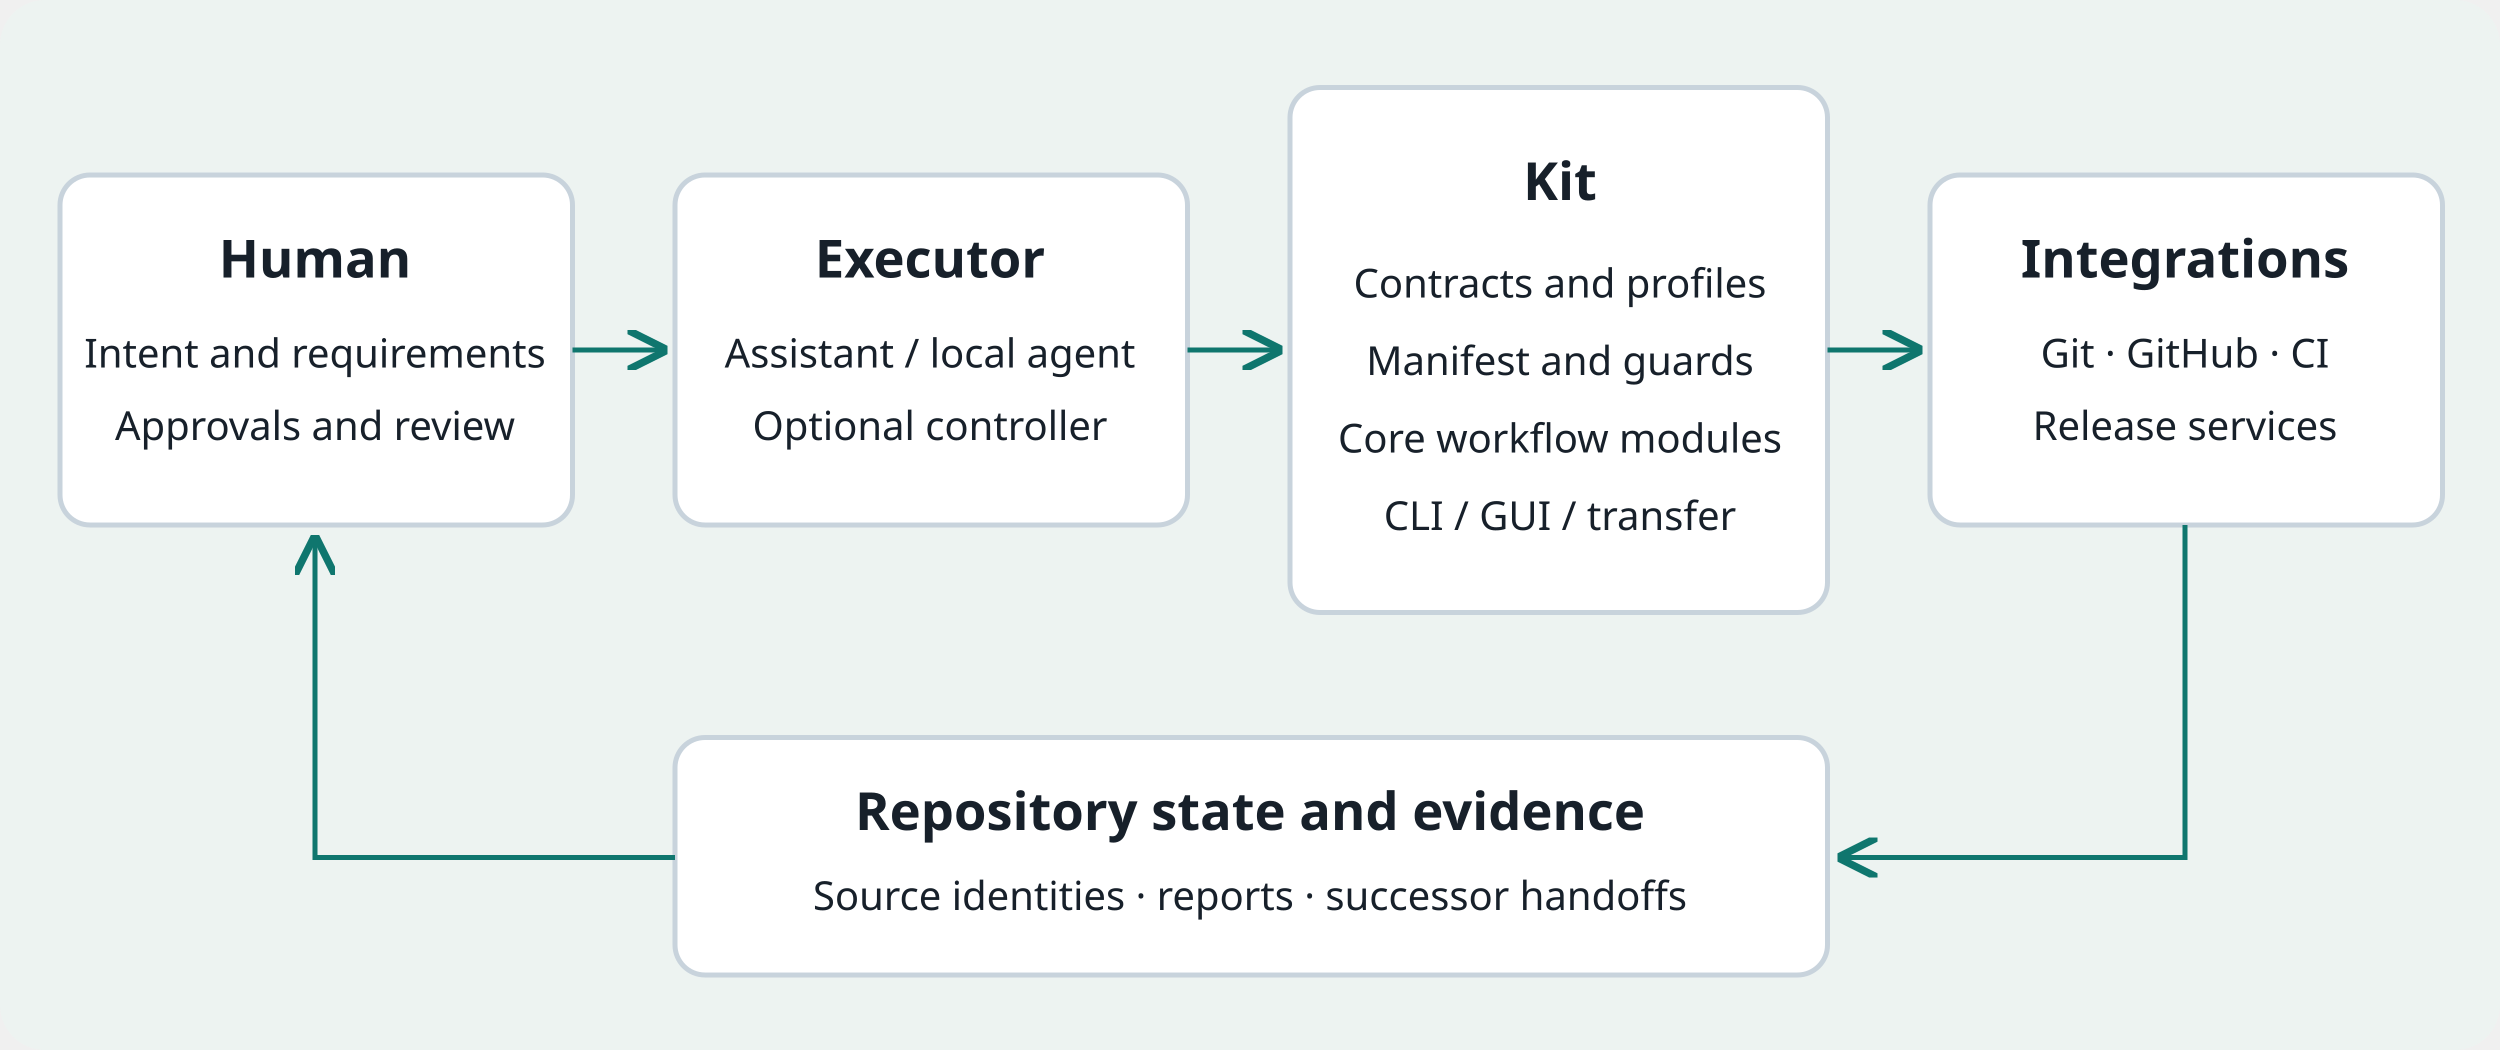
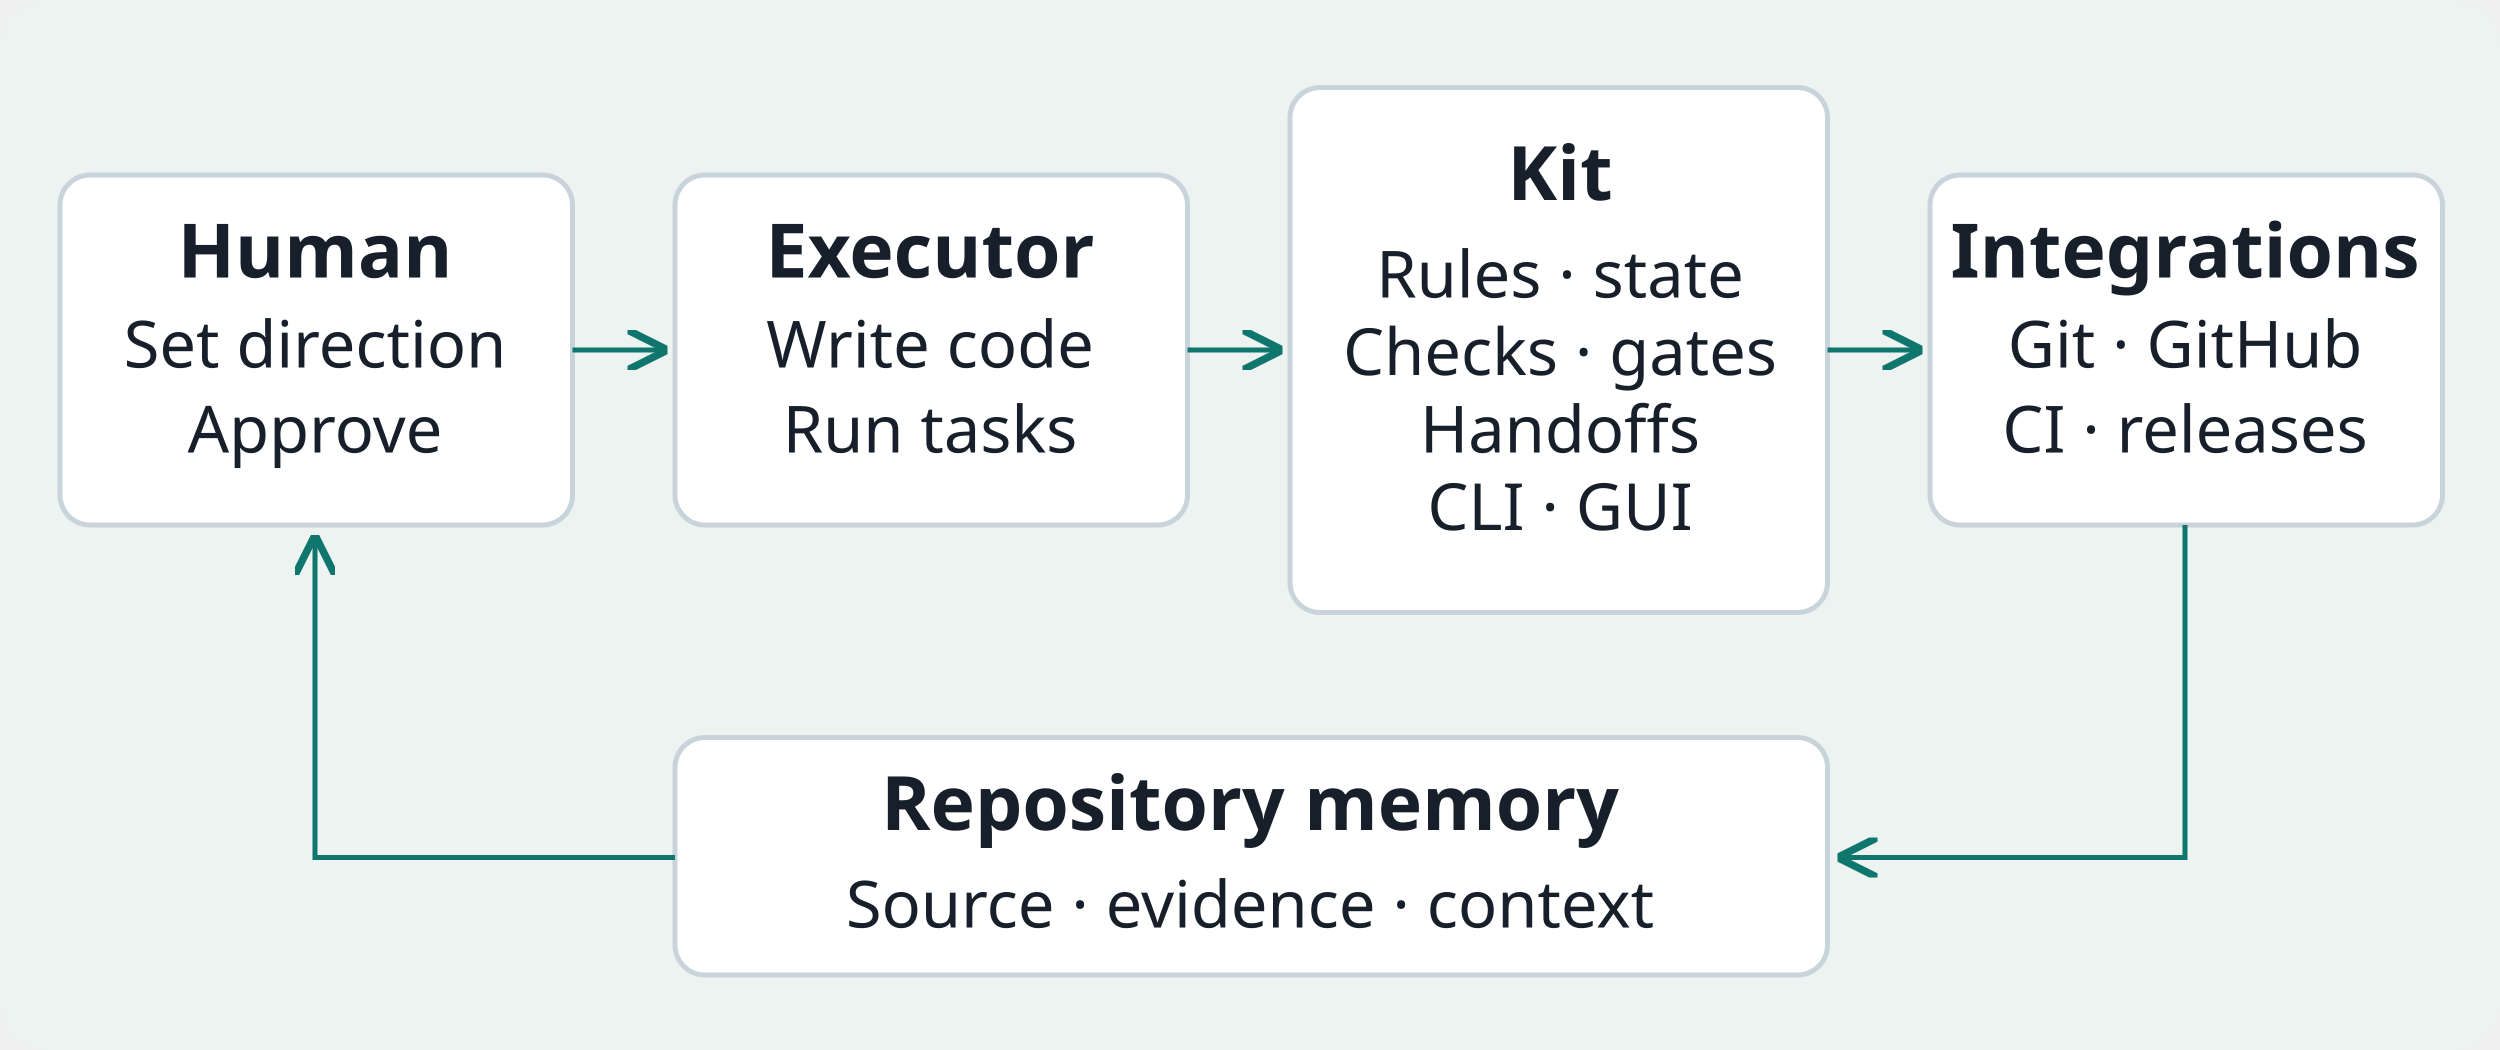
<svg xmlns="http://www.w3.org/2000/svg" width="1000" height="420" viewBox="0 0 1000 420" role="img" aria-labelledby="title desc">
  <defs>
    <marker id="arrow" markerWidth="8" markerHeight="8" refX="7" refY="4" orient="auto">
      <path d="M0 0 8 4 0 8" fill="none" stroke="#0f766e" stroke-width="1.5" />
    </marker>
  </defs>
  <rect width="1000" height="420" rx="18" fill="#edf3f1" />
  <g fill="#fff" stroke="#c8d3dc" stroke-width="2">
    <rect x="24" y="70" width="205" height="140" rx="12" />
    <rect x="270" y="70" width="205" height="140" rx="12" />
    <rect x="516" y="35" width="215" height="210" rx="12" />
    <rect x="772" y="70" width="205" height="140" rx="12" />
    <rect x="270" y="295" width="461" height="95" rx="12" />
  </g>
  <g font-family="system-ui,sans-serif" fill="#17202a" text-anchor="middle">
-     <g font-size="21" font-weight="700">
+     <g font-size="30" font-weight="700">
      <text x="126" y="111">Human</text>
      <text x="372" y="111">Executor</text>
      <text x="624" y="80">Kit</text>
      <text x="874" y="111">Integrations</text>
-       <text x="500" y="332">Repository state and evidence</text>
+       <text x="500" y="332">Repository memory</text>
    </g>
-     <g font-size="16">
-       <text x="126" y="147">Intent and requirements</text>
-       <text x="126" y="176">Approvals and review</text>
-       <text x="372" y="147">Assistant / local agent</text>
-       <text x="372" y="176">Optional controller</text>
-       <text x="624" y="119">Contracts and profiles</text>
-       <text x="624" y="150">Manifest and guards</text>
-       <text x="624" y="181">Core workflow modules</text>
-       <text x="624" y="212">CLI / GUI / transfer</text>
-       <text x="874" y="147">Git · GitHub · CI</text>
-       <text x="874" y="176">Release services</text>
-       <text x="500" y="364">Source identities · reports · successor handoffs</text>
+     <g font-size="26">
+       <text x="126" y="147">Set direction</text>
+       <text x="126" y="181">Approve</text>
+       <text x="372" y="147">Write code</text>
+       <text x="372" y="181">Run tasks</text>
+       <text x="624" y="119">Rules · state</text>
+       <text x="624" y="150">Checks · gates</text>
+       <text x="624" y="181">Handoffs</text>
+       <text x="624" y="212">CLI · GUI</text>
+       <text x="874" y="147">Git · GitHub</text>
+       <text x="874" y="181">CI · releases</text>
+       <text x="500" y="371">Source · evidence · context</text>
    </g>
  </g>
  <g stroke="#0f766e" stroke-width="2" fill="none" marker-end="url(#arrow)">
    <path d="M229 140H265" />
    <path d="M475 140H511" />
    <path d="M731 140H767" />
    <path d="M874 210V343H737" />
    <path d="M270 343H126V216" />
  </g>
</svg>
